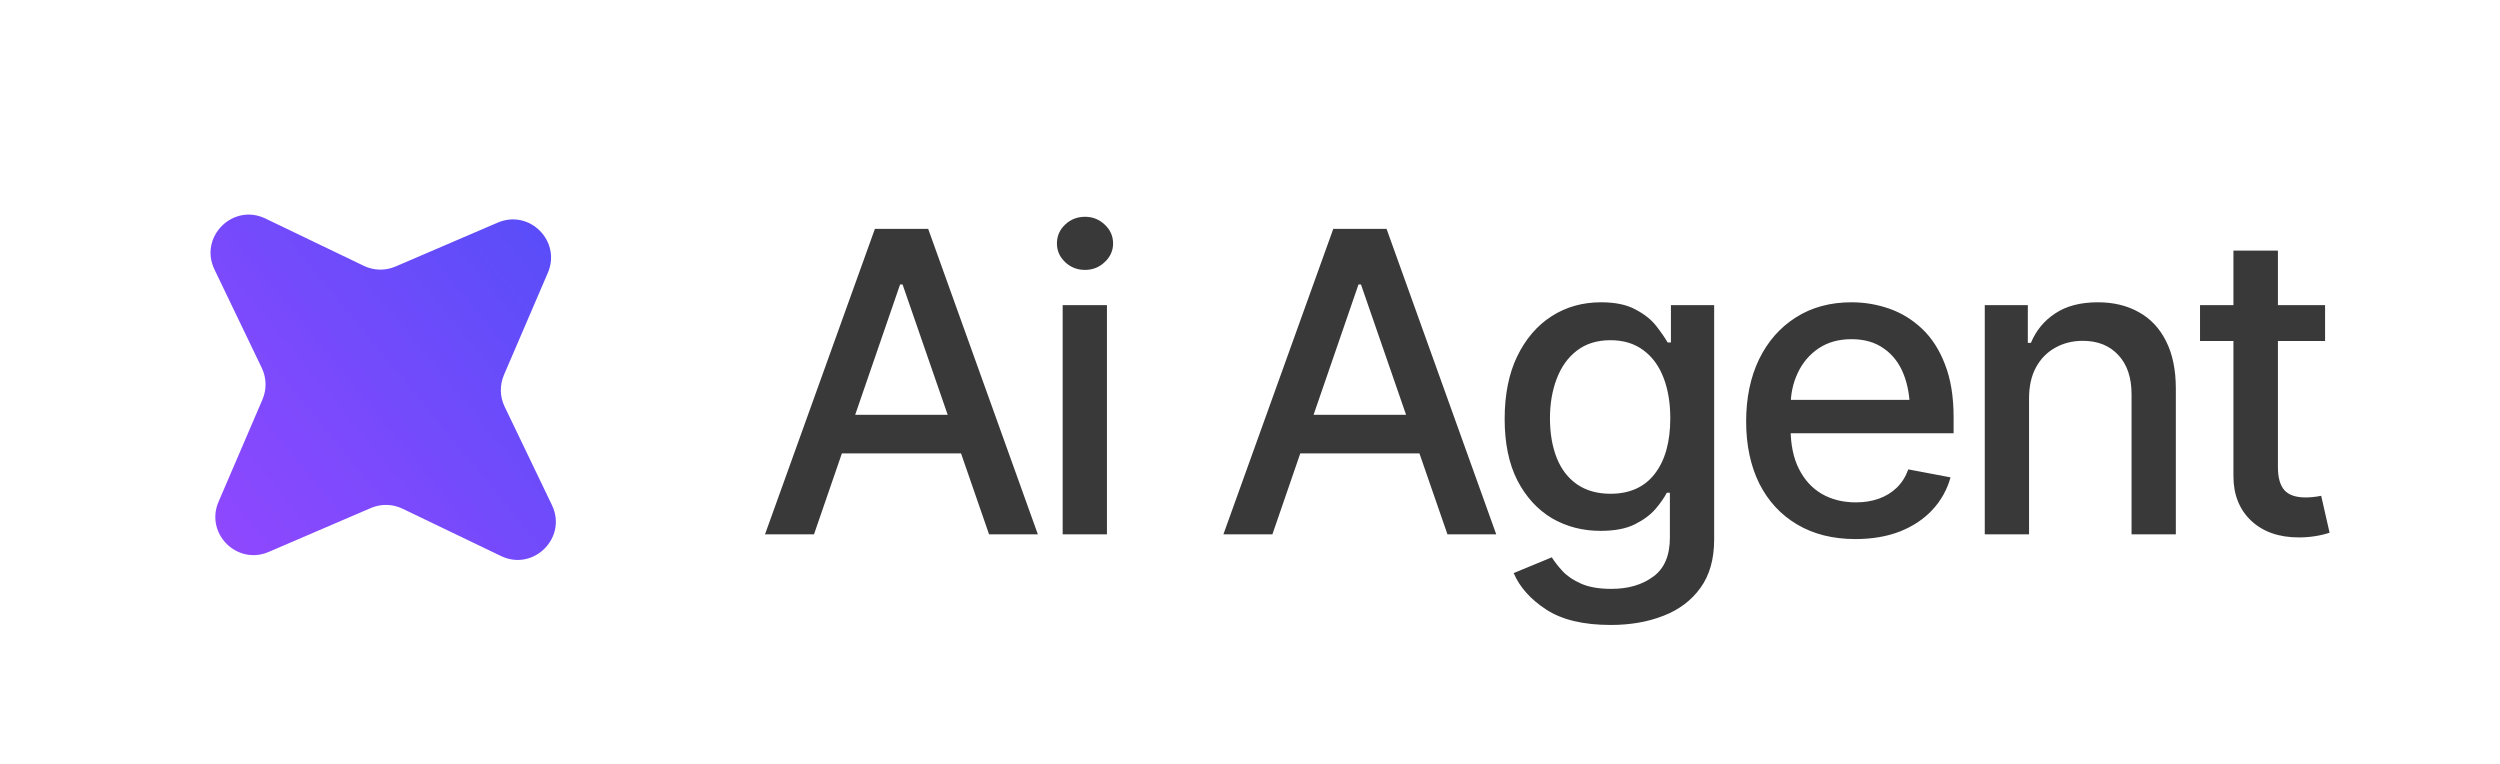
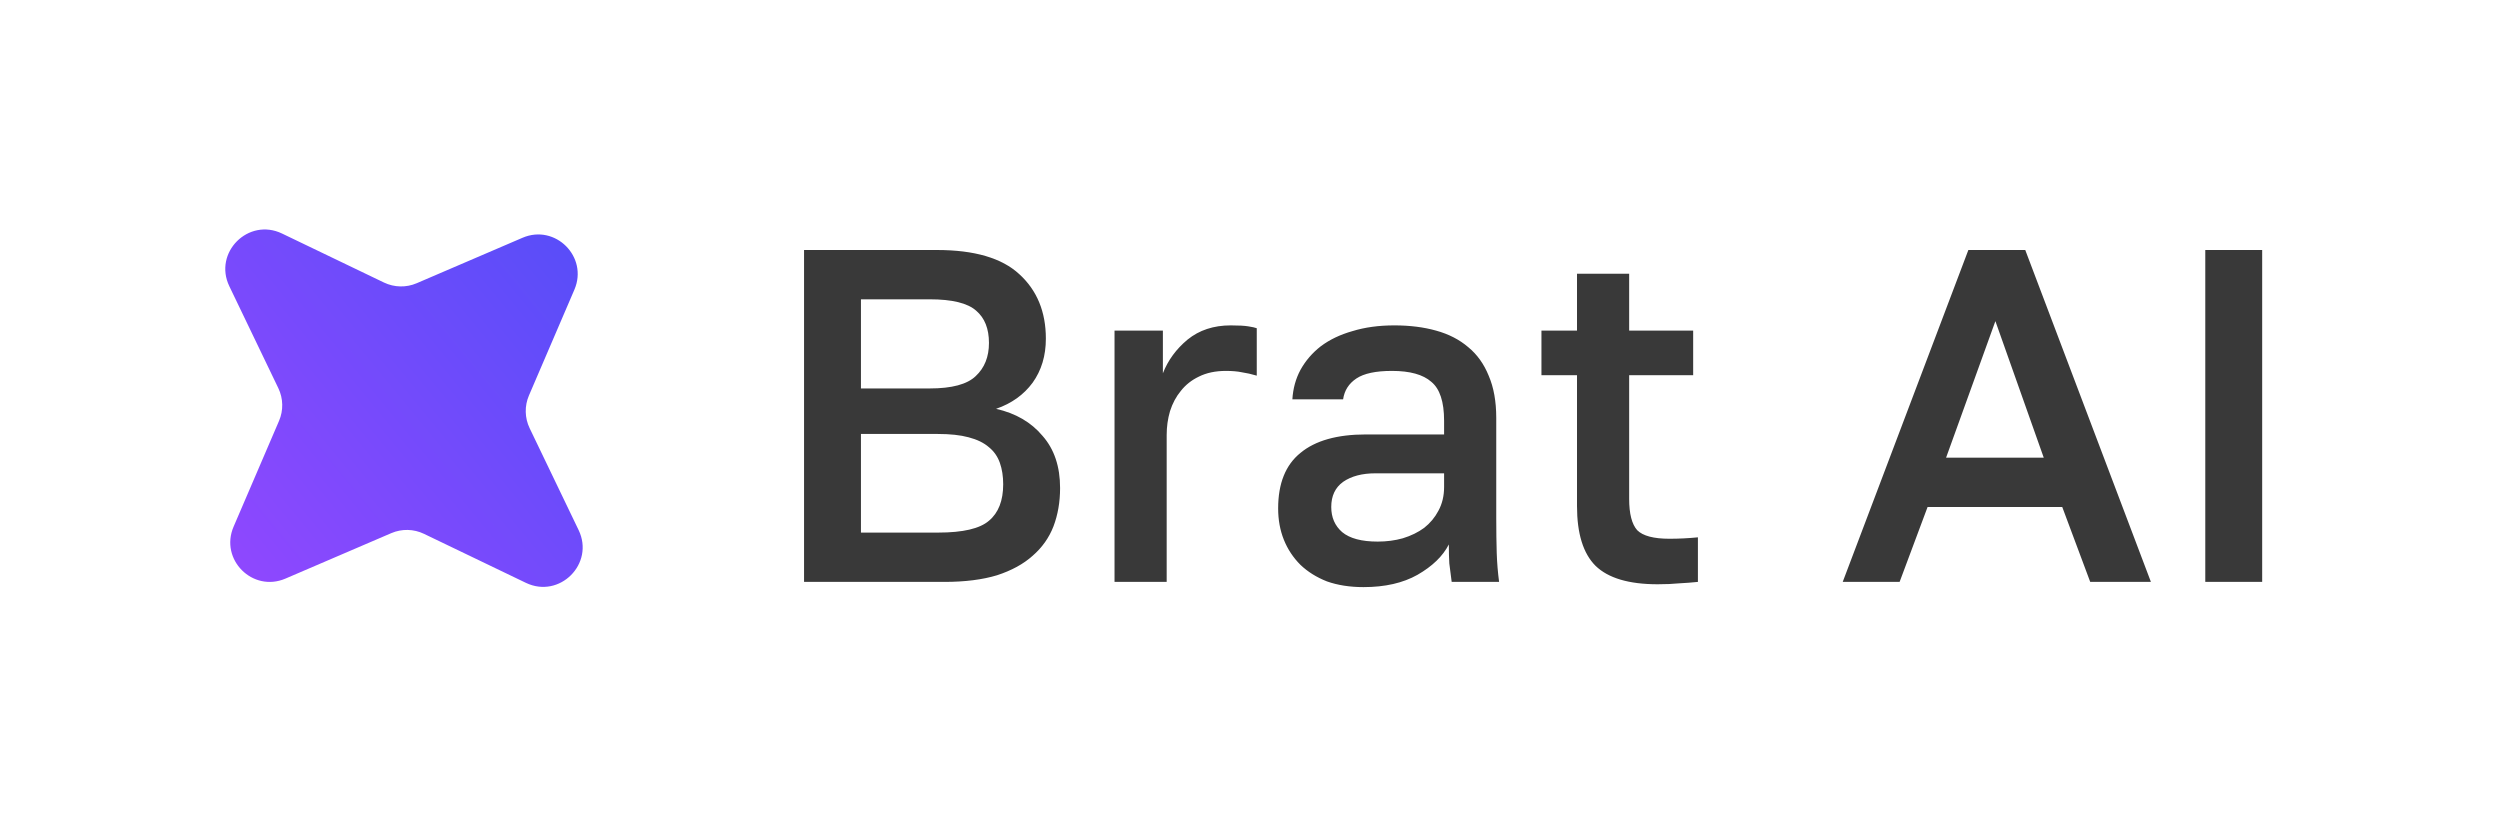
- <svg xmlns="http://www.w3.org/2000/svg" width="131" height="40" viewBox="0 0 131 40" fill="none">
-   <path d="M28.922 26.467C29.742 28.171 27.957 29.955 26.253 29.136L21.092 26.655C20.571 26.404 19.967 26.391 19.436 26.619L14.079 28.921C12.418 29.634 10.738 27.954 11.451 26.294L13.753 20.936C13.981 20.405 13.968 19.801 13.718 19.28L11.237 14.119C10.418 12.415 12.202 10.631 13.906 11.45L19.067 13.931C19.588 14.182 20.192 14.194 20.723 13.966L26.081 11.665C27.741 10.951 29.421 12.631 28.708 14.292L26.406 19.649C26.178 20.181 26.191 20.784 26.441 21.305L28.922 26.467Z" fill="url(#paint0_linear_2313_123)" />
-   <path d="M42.653 28H40.086L45.844 11.994H48.637L54.384 28H51.827L47.294 14.905H47.165L42.653 28ZM43.083 21.737H51.387V23.757H43.083V21.737ZM55.684 28V15.99H58.004V28H55.684ZM56.855 14.143C56.446 14.143 56.099 14.007 55.812 13.734C55.526 13.462 55.383 13.136 55.383 12.757C55.383 12.37 55.526 12.041 55.812 11.769C56.099 11.496 56.446 11.36 56.855 11.36C57.255 11.36 57.599 11.496 57.886 11.769C58.179 12.041 58.326 12.37 58.326 12.757C58.326 13.136 58.179 13.462 57.886 13.734C57.599 14.007 57.255 14.143 56.855 14.143ZM66.673 28H64.106L69.863 11.994H72.656L78.403 28H75.847L71.314 14.905H71.185L66.673 28ZM67.103 21.737H75.406V23.757H67.103V21.737ZM84.408 32.748C82.976 32.748 81.848 32.48 81.024 31.942C80.201 31.405 79.632 30.768 79.316 30.03L81.314 29.203C81.458 29.432 81.647 29.676 81.884 29.934C82.127 30.191 82.453 30.41 82.861 30.589C83.269 30.768 83.796 30.857 84.44 30.857C85.321 30.857 86.052 30.643 86.632 30.213C87.212 29.79 87.502 29.11 87.502 28.172V25.819H87.341C87.212 26.07 87.015 26.353 86.75 26.668C86.485 26.976 86.123 27.244 85.665 27.474C85.207 27.703 84.609 27.817 83.871 27.817C82.926 27.817 82.074 27.595 81.314 27.151C80.562 26.7 79.961 26.041 79.51 25.175C79.066 24.301 78.844 23.227 78.844 21.952C78.844 20.677 79.062 19.585 79.499 18.676C79.943 17.759 80.545 17.057 81.304 16.57C82.063 16.083 82.926 15.84 83.893 15.84C84.637 15.84 85.239 15.965 85.697 16.216C86.163 16.459 86.524 16.746 86.782 17.075C87.04 17.405 87.241 17.695 87.384 17.945H87.556V15.99H89.822V28.269C89.822 29.3 89.582 30.145 89.103 30.804C88.63 31.463 87.985 31.95 87.169 32.265C86.353 32.587 85.432 32.748 84.408 32.748ZM84.387 25.873C85.397 25.873 86.17 25.526 86.707 24.831C87.251 24.129 87.523 23.159 87.523 21.92C87.523 21.111 87.405 20.402 87.169 19.793C86.933 19.177 86.582 18.697 86.116 18.354C85.651 18.003 85.074 17.827 84.387 17.827C83.685 17.827 83.098 18.01 82.625 18.375C82.159 18.733 81.809 19.224 81.572 19.847C81.336 20.463 81.218 21.154 81.218 21.92C81.218 22.701 81.336 23.392 81.572 23.993C81.809 24.588 82.163 25.049 82.636 25.379C83.116 25.708 83.699 25.873 84.387 25.873ZM97.224 28.247C96.049 28.247 95.032 27.993 94.173 27.484C93.314 26.976 92.651 26.26 92.186 25.336C91.727 24.405 91.498 23.32 91.498 22.081C91.498 20.849 91.724 19.764 92.175 18.826C92.633 17.888 93.274 17.158 94.098 16.635C94.928 16.105 95.902 15.84 97.019 15.84C97.7 15.84 98.359 15.951 98.996 16.173C99.633 16.395 100.206 16.746 100.715 17.226C101.223 17.705 101.624 18.328 101.918 19.095C102.219 19.861 102.369 20.785 102.369 21.866V22.704H92.819V20.953H101.166L100.081 21.533C100.081 20.796 99.966 20.144 99.737 19.578C99.508 19.012 99.164 18.572 98.706 18.257C98.255 17.935 97.693 17.773 97.019 17.773C96.346 17.773 95.77 17.935 95.29 18.257C94.817 18.579 94.456 19.005 94.205 19.535C93.954 20.065 93.829 20.645 93.829 21.275V22.468C93.829 23.291 93.972 23.99 94.259 24.562C94.545 25.135 94.943 25.572 95.451 25.873C95.967 26.174 96.565 26.324 97.245 26.324C97.689 26.324 98.09 26.26 98.448 26.131C98.814 26.002 99.129 25.809 99.394 25.551C99.659 25.293 99.859 24.974 99.995 24.595L102.208 25.014C102.029 25.658 101.714 26.224 101.263 26.711C100.812 27.198 100.242 27.578 99.555 27.85C98.874 28.115 98.097 28.247 97.224 28.247ZM106.322 20.878V28H104.002V15.99H106.258V17.967H106.419C106.691 17.315 107.117 16.799 107.697 16.42C108.277 16.033 109.022 15.84 109.932 15.84C110.748 15.84 111.461 16.012 112.069 16.355C112.685 16.692 113.161 17.197 113.498 17.87C113.842 18.543 114.014 19.378 114.014 20.373V28H111.693V20.652C111.693 19.786 111.464 19.105 111.006 18.611C110.548 18.11 109.924 17.859 109.137 17.859C108.6 17.859 108.116 17.981 107.687 18.225C107.264 18.461 106.931 18.801 106.688 19.245C106.444 19.689 106.322 20.233 106.322 20.878ZM121.834 15.99V17.87H115.281V15.99H121.834ZM117.032 13.133H119.363V24.477C119.363 25.028 119.478 25.433 119.707 25.69C119.936 25.941 120.305 26.066 120.813 26.066C120.935 26.066 121.064 26.059 121.2 26.045C121.343 26.031 121.487 26.009 121.63 25.98L122.07 27.914C121.834 27.993 121.576 28.054 121.297 28.097C121.018 28.14 120.738 28.161 120.459 28.161C119.421 28.161 118.59 27.871 117.967 27.291C117.344 26.704 117.032 25.923 117.032 24.949V13.133Z" fill="#393939" />
+ <svg xmlns="http://www.w3.org/2000/svg" width="116" height="38" viewBox="0 0 116 38" fill="none">
+   <path d="M26.849 24.598C27.599 26.159 25.964 27.794 24.402 27.044L19.673 24.77C19.195 24.54 18.642 24.529 18.155 24.738L13.245 26.847C11.723 27.501 10.184 25.961 10.838 24.439L12.947 19.529C13.156 19.043 13.144 18.489 12.915 18.012L10.641 13.282C9.89 11.72 11.525 10.085 13.087 10.836L17.817 13.11C18.294 13.339 18.848 13.351 19.334 13.142L24.244 11.033C25.766 10.379 27.305 11.919 26.652 13.44L24.543 18.35C24.334 18.837 24.345 19.39 24.575 19.868L26.849 24.598Z" fill="url(#paint0_linear_609_422)" />
+   <path d="M37.308 11.6H43.468C45.214 11.6 46.489 11.974 47.296 12.722C48.117 13.47 48.528 14.467 48.528 15.714C48.528 16.506 48.323 17.188 47.912 17.76C47.502 18.317 46.937 18.721 46.218 18.97C47.127 19.175 47.846 19.593 48.374 20.224C48.917 20.84 49.188 21.647 49.188 22.644C49.188 23.289 49.086 23.883 48.88 24.426C48.675 24.954 48.352 25.409 47.912 25.79C47.487 26.171 46.937 26.472 46.262 26.692C45.587 26.897 44.773 27 43.82 27H37.308V11.6ZM43.534 24.712C44.678 24.712 45.463 24.529 45.888 24.162C46.328 23.795 46.548 23.231 46.548 22.468C46.548 22.101 46.497 21.771 46.394 21.478C46.291 21.185 46.123 20.943 45.888 20.752C45.654 20.547 45.338 20.393 44.942 20.29C44.561 20.187 44.084 20.136 43.512 20.136H39.948V24.712H43.534ZM43.138 18.024C44.165 18.024 44.876 17.833 45.272 17.452C45.683 17.071 45.888 16.557 45.888 15.912C45.888 15.252 45.69 14.753 45.294 14.416C44.898 14.064 44.179 13.888 43.138 13.888H39.948V18.024H43.138ZM51.714 15.34H53.958V17.32C54.193 16.719 54.574 16.198 55.102 15.758C55.645 15.318 56.312 15.098 57.104 15.098C57.471 15.098 57.742 15.113 57.918 15.142C58.108 15.171 58.24 15.201 58.314 15.23V17.43C58.065 17.357 57.837 17.305 57.632 17.276C57.426 17.232 57.177 17.21 56.884 17.21C56.4 17.21 55.982 17.298 55.63 17.474C55.292 17.635 55.014 17.855 54.794 18.134C54.574 18.398 54.405 18.713 54.288 19.08C54.185 19.432 54.134 19.799 54.134 20.18V27H51.714V15.34ZM63.266 27.242C62.636 27.242 62.071 27.154 61.572 26.978C61.088 26.787 60.678 26.531 60.34 26.208C60.003 25.871 59.746 25.482 59.57 25.042C59.394 24.602 59.306 24.118 59.306 23.59C59.306 22.431 59.651 21.573 60.34 21.016C61.03 20.444 62.042 20.158 63.376 20.158H67.006V19.52C67.006 18.64 66.808 18.039 66.412 17.716C66.031 17.379 65.422 17.21 64.586 17.21C63.838 17.21 63.288 17.327 62.936 17.562C62.584 17.797 62.379 18.119 62.32 18.53H59.966C59.996 18.031 60.12 17.577 60.34 17.166C60.575 16.741 60.89 16.374 61.286 16.066C61.697 15.758 62.188 15.523 62.76 15.362C63.332 15.186 63.978 15.098 64.696 15.098C65.415 15.098 66.06 15.179 66.632 15.34C67.219 15.501 67.718 15.758 68.128 16.11C68.539 16.447 68.854 16.887 69.074 17.43C69.309 17.973 69.426 18.625 69.426 19.388V24.03C69.426 24.646 69.434 25.189 69.448 25.658C69.463 26.113 69.5 26.56 69.558 27H67.358C67.314 26.663 67.278 26.377 67.248 26.142C67.234 25.907 67.226 25.614 67.226 25.262C66.948 25.805 66.464 26.274 65.774 26.67C65.1 27.051 64.264 27.242 63.266 27.242ZM63.926 25.13C64.337 25.13 64.726 25.079 65.092 24.976C65.474 24.859 65.804 24.697 66.082 24.492C66.361 24.272 66.581 24.008 66.742 23.7C66.918 23.377 67.006 23.011 67.006 22.6V21.962H63.816C63.2 21.962 62.702 22.094 62.32 22.358C61.954 22.622 61.77 23.011 61.77 23.524C61.77 24.008 61.939 24.397 62.276 24.69C62.628 24.983 63.178 25.13 63.926 25.13ZM76.913 27.11C75.579 27.11 74.618 26.824 74.031 26.252C73.459 25.68 73.173 24.756 73.173 23.48V17.408H71.523V15.34H73.173V12.7H75.593V15.34H78.563V17.408H75.593V23.15C75.593 23.839 75.718 24.323 75.967 24.602C76.231 24.866 76.73 24.998 77.463 24.998C77.903 24.998 78.343 24.976 78.783 24.932V27C78.505 27.029 78.219 27.051 77.925 27.066C77.632 27.095 77.295 27.11 76.913 27.11ZM95.688 23.524H89.44L88.142 27H85.502L91.332 11.6H93.972L99.802 27H96.986L95.688 23.524ZM90.298 21.236H94.83L92.586 14.9L90.298 21.236ZM102.325 11.6H104.965V27H102.325V11.6Z" fill="#393939" />
  <defs>
-     <linearGradient id="paint0_linear_2313_123" x1="38.933" y1="19.837" x2="15.596" y2="38.991" gradientUnits="userSpaceOnUse">
+     <linearGradient id="paint0_linear_609_422" x1="36.022" y1="18.522" x2="14.636" y2="36.075" gradientUnits="userSpaceOnUse">
      <stop stop-color="#524EF8" />
      <stop offset="1" stop-color="#9747FF" />
    </linearGradient>
  </defs>
</svg>
